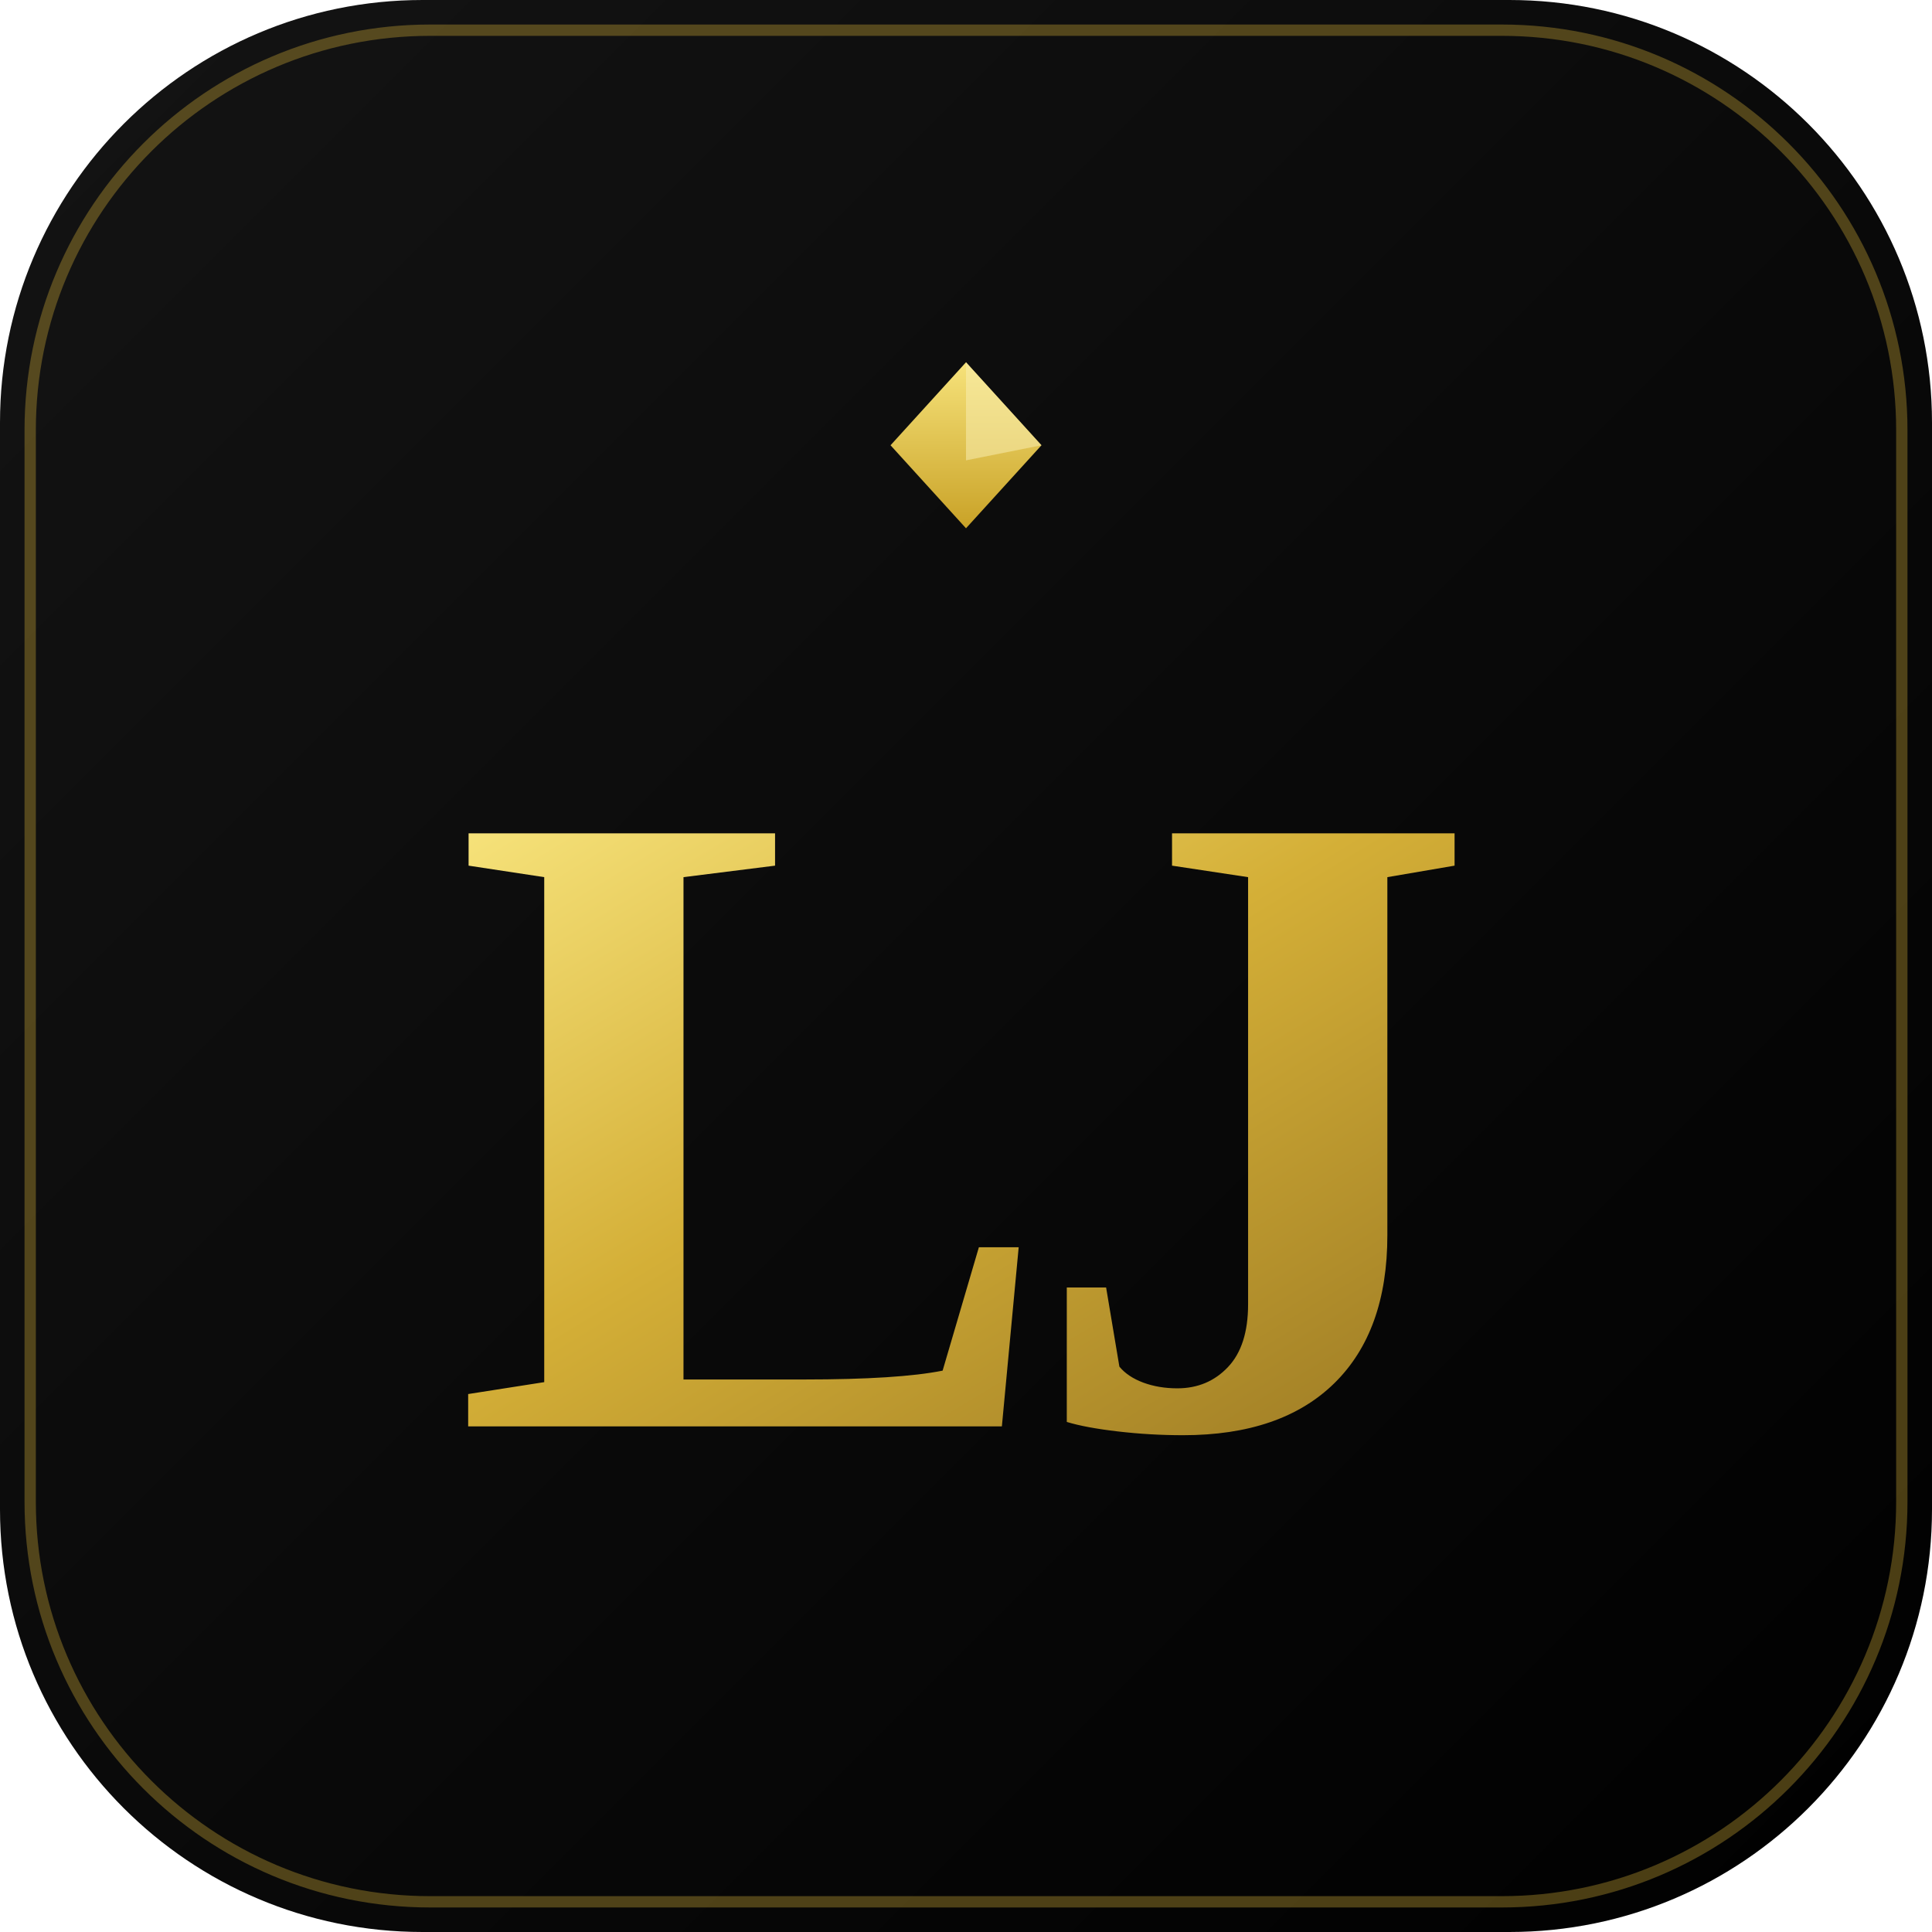
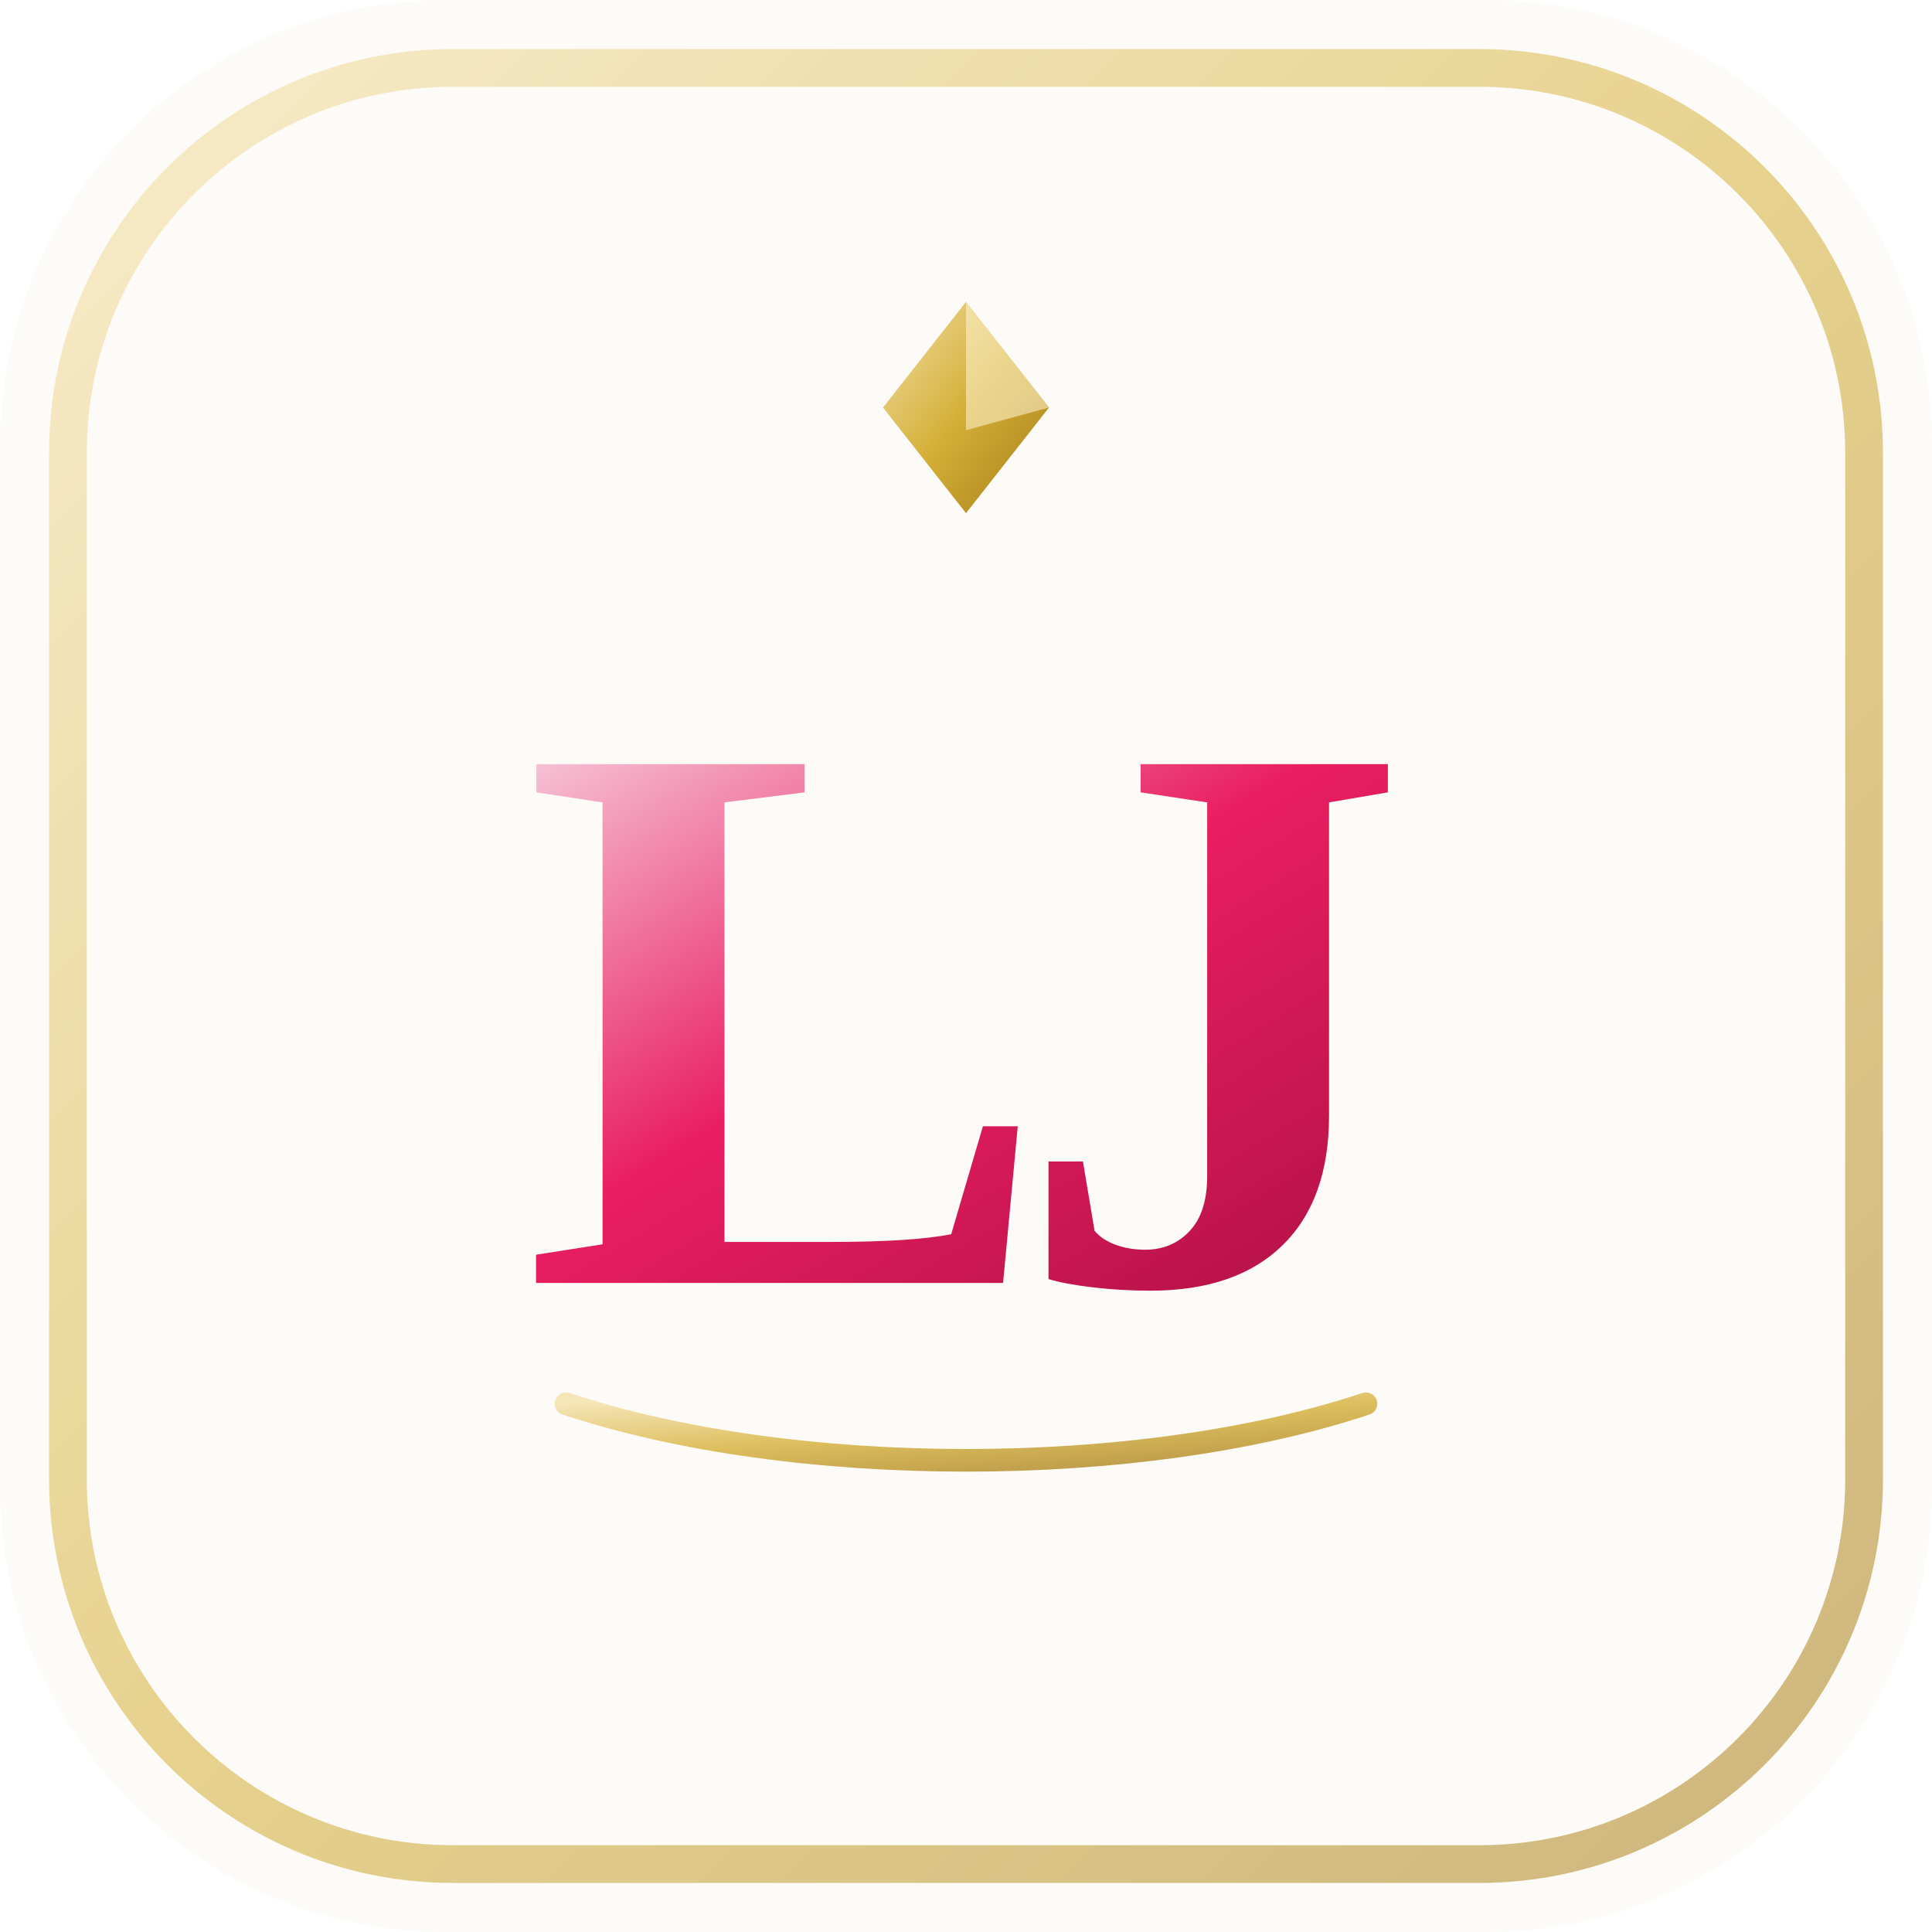
- <svg xmlns="http://www.w3.org/2000/svg" width="512" height="512" viewBox="0 0 512 512">
+ <svg xmlns="http://www.w3.org/2000/svg" viewBox="0 0 512 512" role="img" aria-label="The Luxe Jewels">
  <defs>
-     <linearGradient id="bg" x1="0%" y1="0%" x2="100%" y2="100%">
-       <stop offset="0%" stop-color="#141414" />
-       <stop offset="100%" stop-color="#000000" />
+     <linearGradient id="rose" x1="0%" y1="0%" x2="100%" y2="100%">
+       <stop offset="0%" stop-color="#F6C1D4" />
+       <stop offset="45%" stop-color="#E91E63" />
+       <stop offset="100%" stop-color="#B01045" />
    </linearGradient>
    <linearGradient id="gold" x1="0%" y1="0%" x2="100%" y2="100%">
-       <stop offset="0%" stop-color="#F6E27A" />
-       <stop offset="45%" stop-color="#D4AF37" />
-       <stop offset="100%" stop-color="#9C7A24" />
-     </linearGradient>
-     <linearGradient id="goldSoft" x1="0%" y1="0%" x2="0%" y2="100%">
-       <stop offset="0%" stop-color="#F6E27A" />
-       <stop offset="100%" stop-color="#C9A227" />
+       <stop offset="0%" stop-color="#F3E0A8" />
+       <stop offset="50%" stop-color="#D4AF37" />
+       <stop offset="100%" stop-color="#A67C1A" />
    </linearGradient>
  </defs>
-   <rect width="512" height="512" rx="112" fill="url(#bg)" />
-   <rect x="8" y="8" width="496" height="496" rx="106" fill="none" stroke="#D4AF37" stroke-opacity="0.35" stroke-width="3" />
-   <g transform="translate(256,118)">
-     <path d="M0,-22 L20,0 L0,22 L-20,0 Z" fill="url(#goldSoft)" />
-     <path d="M0,-22 L20,0 L0,4 Z" fill="#F8ECAF" opacity="0.55" />
+   <rect width="512" height="512" rx="118" fill="#FDFBF7" />
+   <rect x="18" y="18" width="476" height="476" rx="102" fill="none" stroke="url(#gold)" stroke-width="10" opacity="0.55" />
+   <g transform="translate(256 108)">
+     <path d="M0 -28 L22 0 L0 28 L-22 0 Z" fill="url(#gold)" />
+     <path d="M0 -28 L22 0 L0 6 Z" fill="#FFF6D6" opacity="0.55" />
  </g>
-   <text x="256" y="378" text-anchor="middle" font-family="Liberation Serif, Georgia, serif" font-size="240" font-weight="700" fill="url(#gold)" letter-spacing="-8">LJ</text>
-   <line x1="150" y1="404" x2="362" y2="404" stroke="url(#goldSoft)" stroke-width="4" stroke-linecap="round" />
+   <text x="256" y="340" text-anchor="middle" font-family="Georgia, 'Times New Roman', serif" font-size="210" font-weight="700" fill="url(#rose)" letter-spacing="-10">LJ</text>
+   <path d="M150 372 C210 392, 302 392, 362 372" fill="none" stroke="url(#gold)" stroke-width="6" stroke-linecap="round" opacity="0.8" />
</svg>
